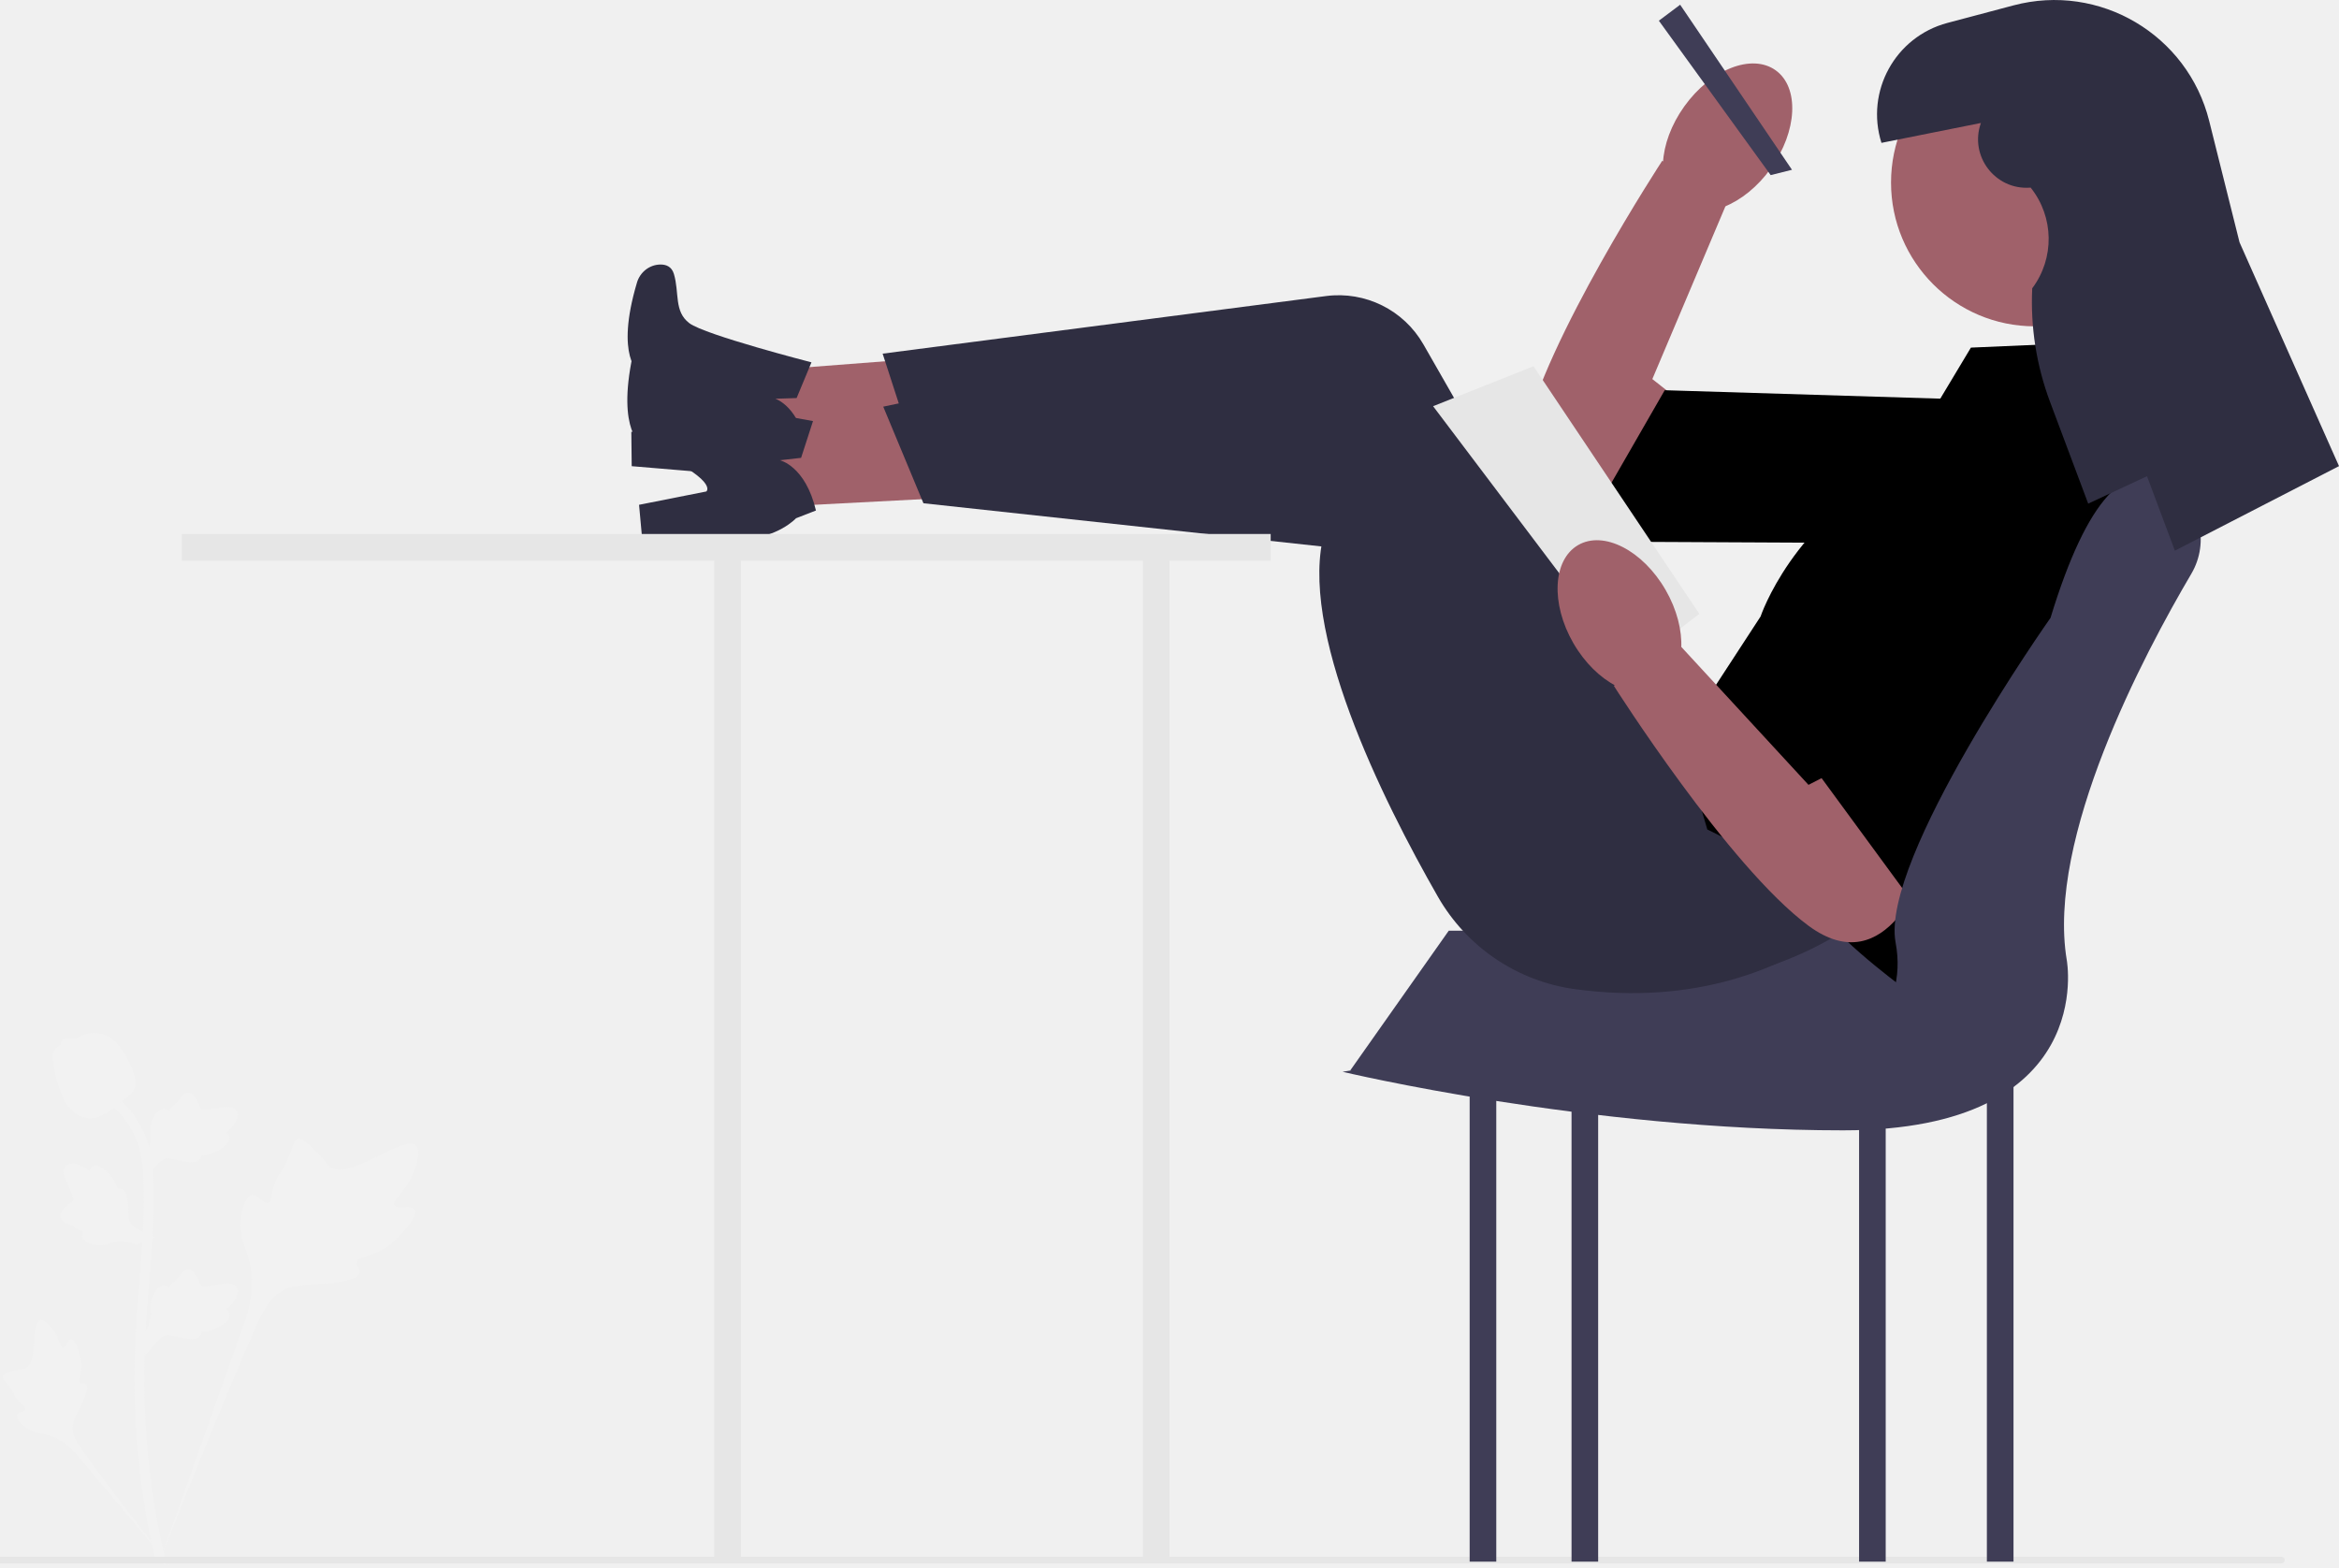
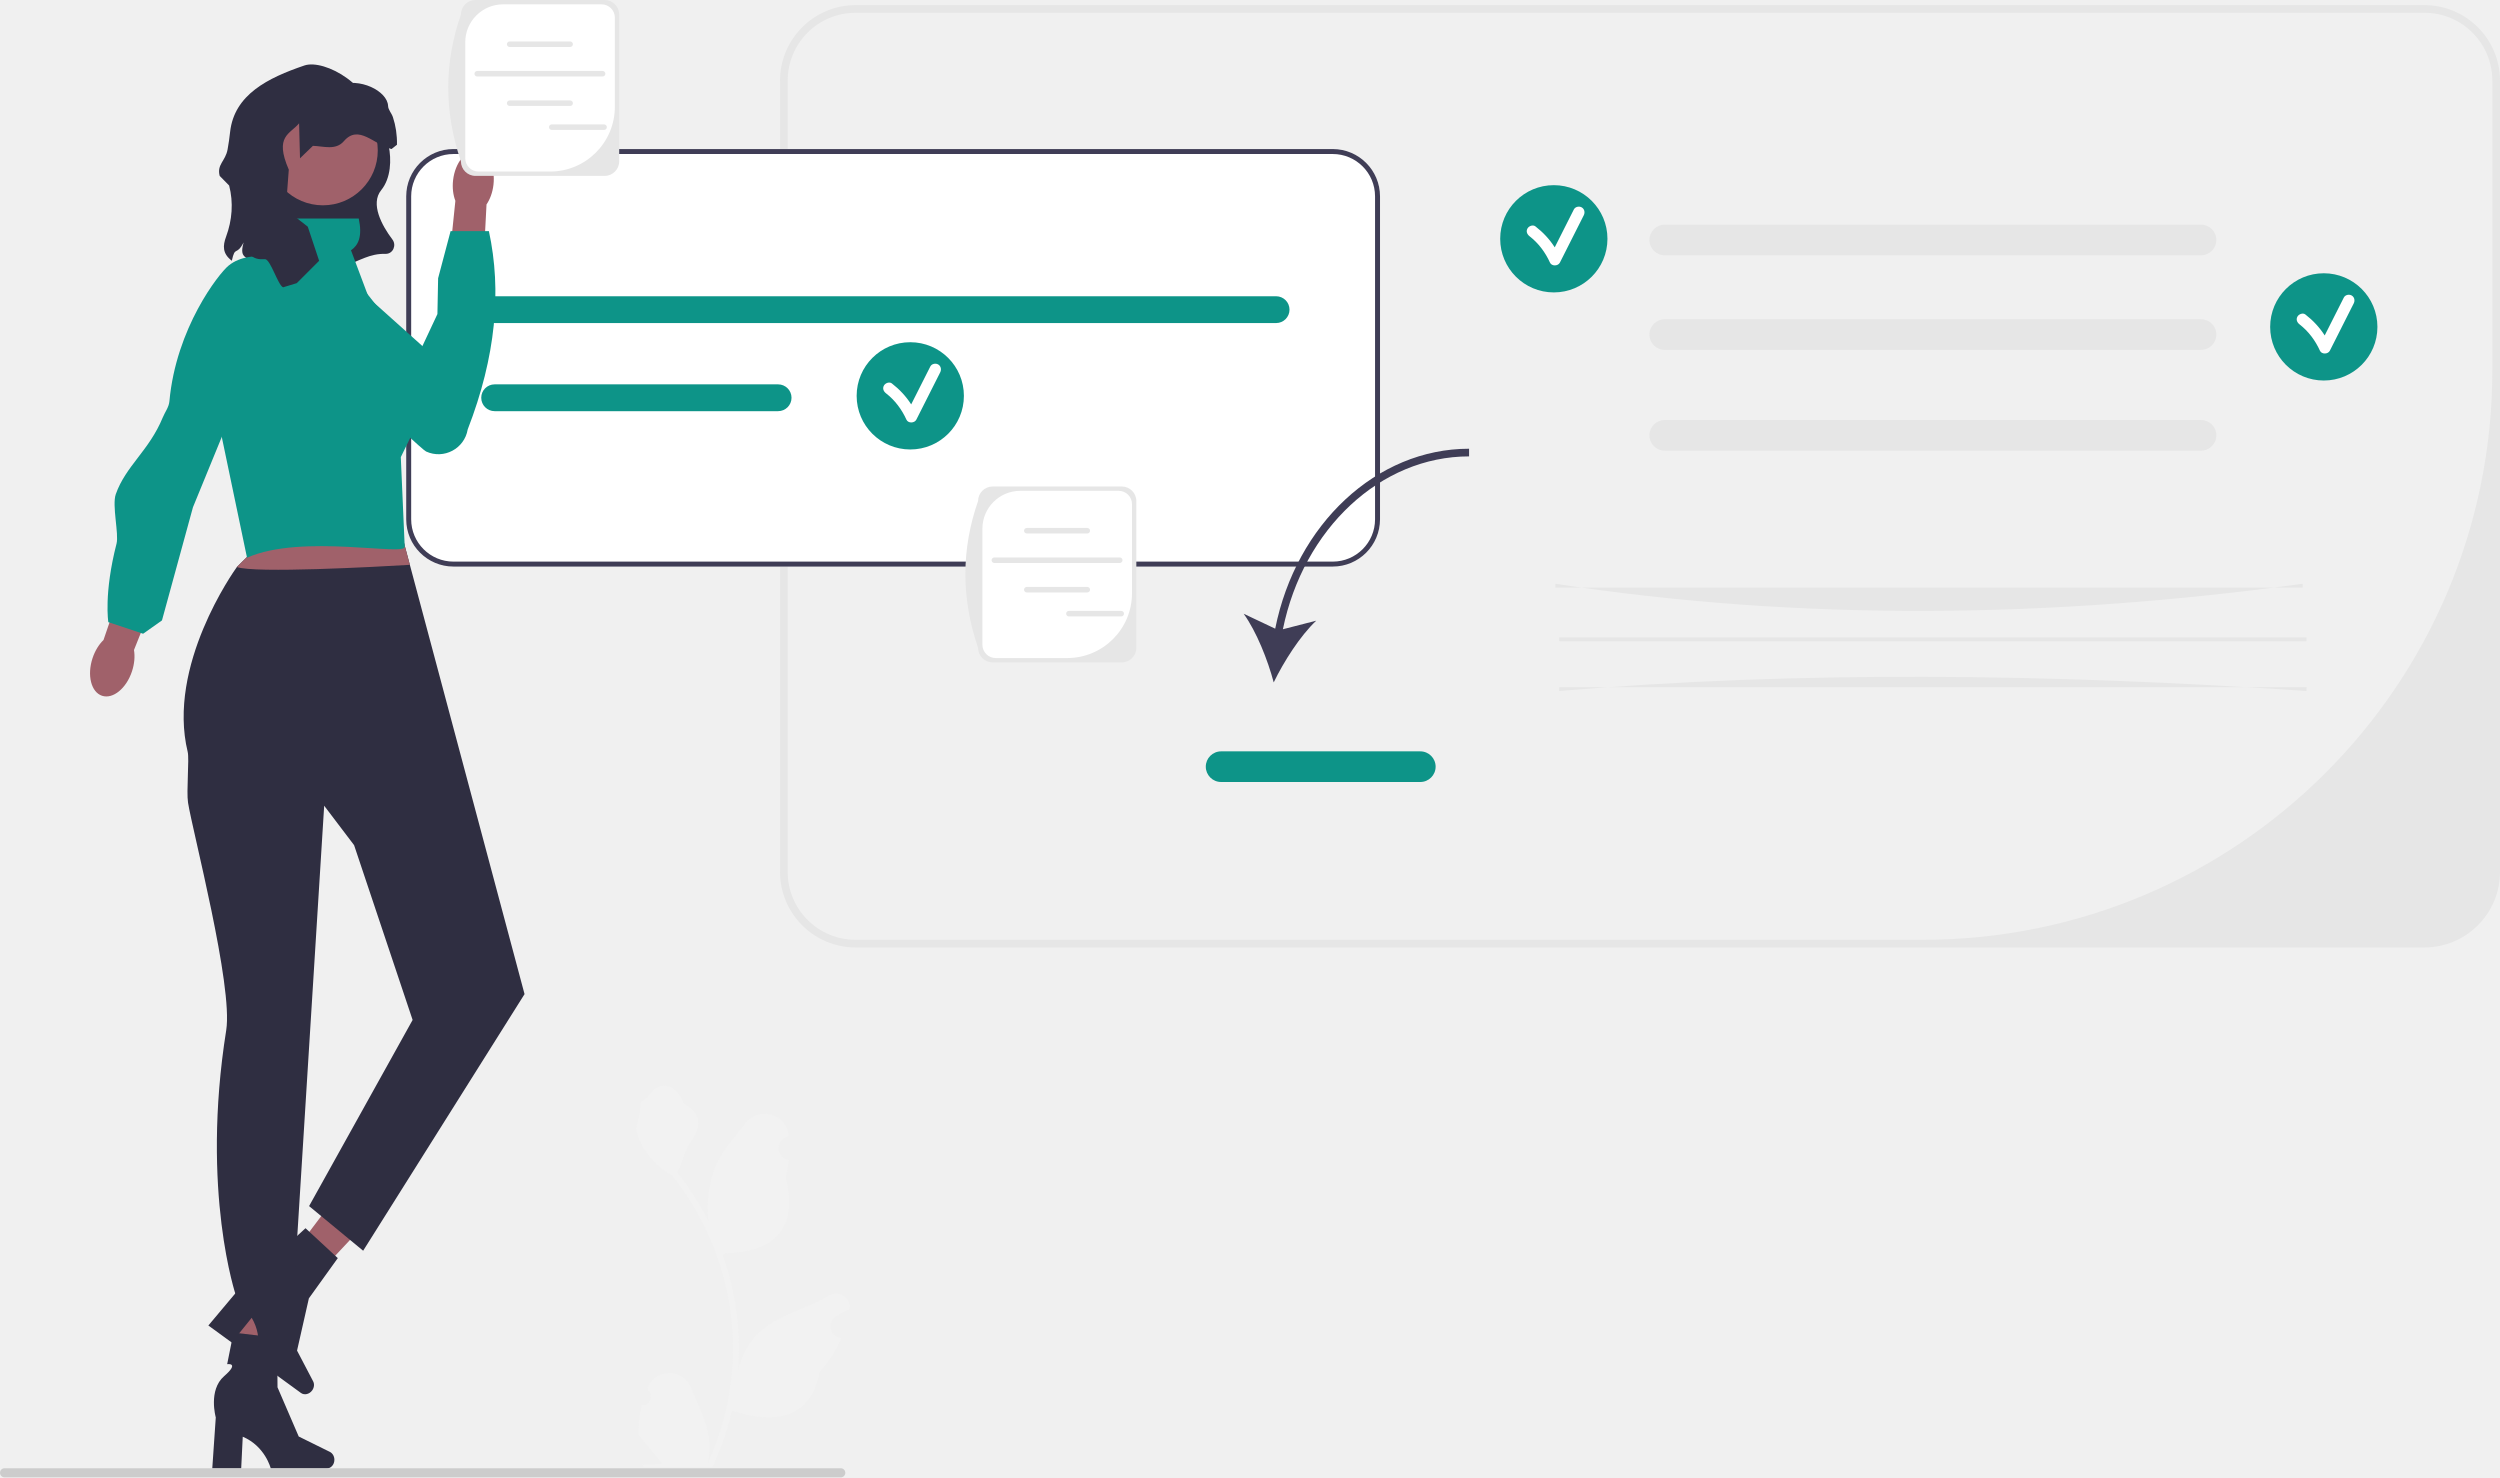
- <svg xmlns="http://www.w3.org/2000/svg" width="596.882" height="400.001" viewBox="0 0 596.882 400.001">
+ <svg xmlns="http://www.w3.org/2000/svg" width="652.628" height="385.666" viewBox="0 0 652.628 385.666">
+   <path d="M203.628,227.612V21.061c0-10.876,8.849-19.724,19.725-19.724h409.551c10.876,0,19.725,8.848,19.725,19.724V227.612c0,10.876-8.849,19.725-19.725,19.725H223.353c-10.876,0-19.725-8.849-19.725-19.725ZM650.628,21.061c0-9.789-7.935-17.724-17.724-17.724H223.353c-9.789,0-17.725,7.936-17.725,17.725V227.612c0,9.789,7.936,17.725,17.725,17.725H501.923c82.127,0,148.705-66.577,148.705-148.705V21.061h-0Z" fill="#e6e6e6" />
  <g>
-     <path d="M105.784,308.736c-.844-1.424-4.497,.101-5.168-1.191-.669-1.287,2.724-3.249,4.663-7.73,.35-.808,2.553-5.9,.922-7.472-3.092-2.978-17.24,9.313-22.191,5.29-1.087-.883-1.846-2.645-5.134-5.506-1.308-1.138-2.099-1.652-2.865-1.461-1.086,.271-1.172,1.725-2.337,4.584-1.747,4.287-2.78,4.028-3.798,7.449-.756,2.539-.583,4.016-1.472,4.303-1.258,.407-2.416-2.286-4.011-2.045-1.627,.246-2.611,3.382-2.922,5.73-.583,4.406,1.035,7.313,1.932,10.371,.975,3.322,1.553,8.375-.698,15.528l-22.277,62.766c4.918-12.879,19.158-48.185,25.142-61.305,1.727-3.787,3.635-7.629,7.551-9.145,3.77-1.46,8.949-.588,15.55-2.179,.771-.186,2.911-.73,3.18-1.988,.223-1.04-1.036-1.621-.842-2.595,.259-1.307,2.734-1.323,5.775-2.831,2.144-1.063,3.48-2.328,4.629-3.415,.346-.328,5.495-5.262,4.371-7.157h-0Z" fill="#f2f2f2" />
-     <path d="M18.139,341.778c-.942,.004-1.248,2.236-2.076,2.193-.825-.043-.808-2.275-2.448-4.519-.296-.405-2.159-2.955-3.401-2.608-2.354,.658-.404,11.148-3.806,12.418-.747,.279-1.831,.143-4.184,.931-.936,.314-1.417,.554-1.544,.985-.18,.611,.508,1.073,1.575,2.47,1.6,2.094,1.175,2.527,2.56,4.013,1.028,1.104,1.803,1.445,1.687,1.964-.163,.735-1.819,.526-2.161,1.379-.349,.87,.907,2.257,1.969,3.087,1.994,1.558,3.888,1.602,5.647,2.044,1.912,.48,4.559,1.654,7.42,4.823l24.378,29.044c-4.902-6.13-18.122-23.306-22.835-30.029-1.361-1.941-2.696-3.985-2.31-6.345,.371-2.272,2.293-4.562,3.417-8.261,.131-.432,.481-1.639-.058-2.134-.446-.409-1.095,.041-1.517-.335-.567-.504,.14-1.724,.277-3.651,.097-1.359-.138-2.38-.341-3.258-.061-.265-.997-4.215-2.251-4.21v0Z" fill="#f2f2f2" />
-     <path d="M36.939,345.998l-.568-5.068,.259-.384c1.2-1.777,1.812-3.512,1.819-5.159,.001-.262-.011-.524-.023-.79-.049-1.057-.11-2.371,.575-3.903,.384-.854,1.463-2.831,3.086-2.587,.437,.061,.767,.262,1.018,.497,.037-.059,.075-.117,.115-.181,.505-.771,.905-1.101,1.291-1.419,.296-.245,.602-.497,1.082-1.094,.21-.262,.374-.492,.513-.685,.42-.585,.968-1.282,1.935-1.27,1.033,.049,1.574,.903,1.932,1.468,.64,1.008,.93,1.735,1.122,2.217,.07,.176,.149,.374,.19,.436,.333,.489,3.038,.032,4.057-.135,2.289-.382,4.27-.712,5.087,.732,.585,1.033,.151,2.398-1.33,4.168-.461,.551-.952,.969-1.388,1.297,.361,.215,.684,.546,.815,1.065h0c.308,1.228-.748,2.459-3.137,3.663-.593,.301-1.392,.702-2.512,.896-.527,.091-1.002,.113-1.408,.125-.009,.235-.064,.489-.207,.751-.42,.771-1.293,1.138-2.61,1.05-1.449-.076-2.642-.352-3.694-.595-.919-.21-1.711-.389-2.332-.347-1.153,.093-2.041,1.016-3.083,2.212l-2.603,3.042h-0Z" fill="#f2f2f2" />
-     <path d="M39.572,315.823l-4.758,1.835-.437-.153c-2.023-.71-3.857-.862-5.452-.451-.254,.065-.504,.143-.759,.223-1.01,.315-2.266,.708-3.922,.434-.924-.155-3.11-.697-3.285-2.329-.052-.438,.059-.809,.222-1.111-.066-.021-.133-.042-.204-.065-.874-.293-1.295-.597-1.7-.889-.312-.224-.633-.456-1.332-.769-.307-.137-.571-.237-.793-.322-.672-.258-1.486-.611-1.719-1.549-.215-1.011,.474-1.751,.93-2.241,.813-.875,1.442-1.34,1.86-1.648,.153-.112,.324-.239,.373-.294,.389-.446-.74-2.947-1.159-3.891-.95-2.118-1.772-3.95-.582-5.106,.851-.828,2.282-.754,4.369,.229,.65,.307,1.179,.675,1.607,1.013,.117-.404,.354-.8,.823-1.058h0c1.11-.61,2.569,.099,4.339,2.105,.442,.498,1.033,1.169,1.504,2.203,.221,.487,.363,.941,.478,1.331,.229-.051,.49-.063,.779,.009,.852,.21,1.429,.962,1.678,2.258,.294,1.421,.329,2.645,.362,3.724,.03,.942,.058,1.753,.255,2.344,.382,1.091,1.5,1.717,2.922,2.421l3.603,1.746-0,0Z" fill="#f2f2f2" />
-     <path d="M36.939,300.892l-.568-5.068,.259-.384c1.2-1.777,1.812-3.512,1.819-5.159,.001-.262-.011-.524-.023-.79-.049-1.057-.11-2.371,.575-3.903,.384-.854,1.463-2.831,3.086-2.587,.437,.061,.767,.262,1.018,.497,.037-.059,.075-.117,.115-.181,.505-.771,.905-1.101,1.291-1.419,.296-.245,.602-.497,1.082-1.094,.21-.262,.374-.492,.513-.685,.42-.585,.968-1.282,1.935-1.27,1.033,.049,1.574,.903,1.932,1.468,.64,1.008,.93,1.735,1.122,2.217,.07,.176,.149,.374,.19,.436,.333,.489,3.038,.032,4.057-.135,2.289-.382,4.27-.712,5.087,.732,.585,1.033,.151,2.398-1.33,4.168-.461,.551-.952,.969-1.388,1.297,.361,.215,.684,.546,.815,1.065h0c.308,1.228-.748,2.459-3.137,3.663-.593,.301-1.392,.702-2.512,.896-.527,.091-1.002,.113-1.408,.125-.009,.235-.064,.489-.207,.751-.42,.771-1.293,1.138-2.61,1.05-1.449-.076-2.642-.352-3.694-.595-.919-.21-1.711-.389-2.332-.347-1.153,.093-2.041,1.016-3.083,2.212l-2.603,3.042h-0Z" fill="#f2f2f2" />
-     <path d="M42.124,399.269l-1.062-.666-.257-1.226,.257,1.226-1.238,.142c-.02-.115-.087-.379-.188-.793-.554-2.266-2.244-9.162-3.654-20.023-.984-7.581-1.541-15.376-1.656-23.17-.115-7.807,.255-13.717,.551-18.467,.224-3.583,.496-6.994,.762-10.317,.71-8.878,1.379-17.265,.881-26.55-.11-2.073-.341-6.387-2.862-10.978-1.462-2.663-3.476-5.027-5.987-7.023l1.561-1.963c2.771,2.207,5,4.826,6.623,7.782,2.795,5.09,3.047,9.791,3.168,12.05,.507,9.449-.17,17.916-.887,26.88-.264,3.311-.536,6.708-.759,10.276-.294,4.706-.66,10.565-.546,18.271,.113,7.701,.663,15.4,1.634,22.886,1.392,10.724,3.058,17.517,3.605,19.749,.291,1.192,.352,1.441,.054,1.914v-0Z" fill="#f2f2f2" />
-     <path d="M23.075,285.406c-.103,0-.207-.002-.312-.01-2.134-.115-4.11-1.392-5.875-3.796-.827-1.131-1.251-2.42-2.095-4.992-.131-.396-.767-2.408-1.154-5.176-.253-1.808-.221-2.565,.137-3.233,.398-.744,1.041-1.263,1.766-1.613-.032-.24-.006-.487,.098-.739,.427-1.045,1.563-.908,2.177-.842,.311,.039,.699,.091,1.117,.069,.658-.032,1.012-.228,1.548-.521,.513-.281,1.15-.631,2.096-.825,1.865-.389,3.427,.14,3.942,.313,2.71,.903,4.046,3.01,5.593,5.45,.308,.489,1.367,2.271,2.065,4.713,.504,1.762,.433,2.545,.281,3.128-.308,1.197-1.036,1.882-2.885,3.394-1.931,1.583-2.9,2.376-3.732,2.858-1.937,1.118-3.153,1.821-4.768,1.821v0Z" fill="#f2f2f2" />
+     <path d="M347.915,38.907H118.381c-6.806,0-12.34,5.534-12.34,12.34v84.319c0,6.806,5.534,12.34,12.34,12.34h229.534c6.806,0,12.34-5.534,12.34-12.34V51.248c0-6.806-5.534-12.34-12.34-12.34Z" fill="#fff" />
+     <path d="M347.915,38.907H118.381c-6.806,0-12.34,5.534-12.34,12.34v84.319c0,6.806,5.534,12.34,12.34,12.34h229.534c6.806,0,12.34-5.534,12.34-12.34V51.248c0-6.806-5.534-12.34-12.34-12.34Zm11.043,96.66c0,6.092-4.95,11.043-11.043,11.043H118.381c-6.092,0-11.043-4.95-11.043-11.043V51.248c0-6.092,4.95-11.043,11.043-11.043h229.534c6.092,0,11.043,4.95,11.043,11.043v84.319Z" fill="#3f3d56" />
  </g>
-   <path d="M583.04,398.13h0c0,.464-.376,.84-.84,.84H0v-1.68H582.2c.464,0,.84,.376,.84,.84Z" fill="#e6e6e6" />
+   <path d="M129.128,77.336h204c1.933,0,3.5,1.567,3.5,3.5h0c0,1.933-1.567,3.5-3.5,3.5H129.128c-1.933,0-3.5-1.567-3.5-3.5h0c0-1.933,1.567-3.5,3.5-3.5Z" fill="#0d9488" />
+   <path d="M129.128,100.336h74c1.933,0,3.5,1.567,3.5,3.5h0c0,1.933-1.567,3.5-3.5,3.5h-74c-1.933,0-3.5-1.567-3.5-3.5h0c0-1.933,1.567-3.5,3.5-3.5Z" fill="#0d9488" />
+   <path d="M574.581,66.644h-140c-2.206,0-4-1.794-4-4s1.794-4,4-4h140c2.206,0,4,1.794,4,4s-1.794,4-4,4Z" fill="#e6e6e6" />
+   <path d="M601.122,153.392h-195.081v-1c64.233,9.851,129.325,9.04,195.081,0v1Z" fill="#e6e6e6" />
+   <path d="M574.581,117.644h-140c-2.206,0-4-1.794-4-4s1.794-4,4-4h140c2.206,0,4,1.794,4,4s-1.794,4-4,4Z" fill="#e6e6e6" />
+   <rect x="407.041" y="166.392" width="195.081" height="1" fill="#e6e6e6" />
+   <path d="M574.581,91.336h-140c-2.206,0-4-1.794-4-4s1.794-4,4-4h140c2.206,0,4,1.794,4,4s-1.794,4-4,4Z" fill="#e6e6e6" />
+   <path d="M602.122,180.392c-67.337-4.58-132.732-5.31-195.081,0v-1h195.081v1Z" fill="#e6e6e6" />
  <g>
+     <path d="M332.893,164.118l-8.23-3.899c3.376,4.711,6.284,12.068,7.841,17.922,2.637-5.453,6.887-12.126,11.094-16.112l-8.698,2.238c5.36-26.268,25.519-45.126,48.604-45.126v-2c-24.113,0-45.139,19.648-50.611,46.976Z" fill="#3f3d56" />
+     <path d="M370.772,204.142h-52c-2.206,0-4-1.794-4-4s1.794-4,4-4h52c2.206,0,4,1.794,4,4s-1.794,4-4,4Z" fill="#0d9488" />
+   </g>
+   <g>
+     <circle cx="237.628" cy="103.336" r="14" fill="#0d9488" />
+     <path d="M244.91,95.139c-.667-.39-1.686-.188-2.052,.538-1.664,3.297-3.328,6.593-4.992,9.89-1.342-2.103-3.06-3.939-5.052-5.478-.642-.496-1.68-.098-2.052,.538-.453,.775-.105,1.555,.538,2.052,2.323,1.795,4.115,4.207,5.321,6.869,.459,1.012,2.112,.948,2.59,0,2.079-4.119,4.158-8.238,6.237-12.357,.365-.723,.191-1.626-.538-2.052v-0Z" fill="#fff" />
+   </g>
+   <g>
+     <circle cx="405.628" cy="62.336" r="14" fill="#0d9488" />
+     <path d="M412.91,54.139c-.667-.39-1.686-.188-2.052,.538-1.664,3.297-3.328,6.593-4.992,9.89-1.342-2.103-3.06-3.939-5.052-5.478-.642-.496-1.68-.098-2.052,.538-.453,.775-.105,1.555,.538,2.052,2.323,1.795,4.115,4.207,5.321,6.869,.459,1.012,2.112,.948,2.59,0,2.079-4.119,4.158-8.238,6.237-12.357,.365-.723,.191-1.626-.538-2.052v-0Z" fill="#fff" />
+   </g>
+   <g>
+     <circle cx="606.628" cy="85.336" r="14" fill="#0d9488" />
+     <path d="M613.91,77.139c-.667-.39-1.686-.188-2.052,.538-1.664,3.297-3.328,6.593-4.992,9.89-1.342-2.103-3.06-3.939-5.052-5.478-.642-.496-1.68-.098-2.052,.538-.453,.775-.105,1.555,.538,2.052,2.323,1.795,4.115,4.207,5.321,6.869,.459,1.012,2.112,.948,2.59,0,2.079-4.119,4.158-8.238,6.237-12.357,.365-.723,.191-1.626-.538-2.052v-0Z" fill="#fff" />
+   </g>
+   <g>
+     <path d="M292.844,172.917h-33.721c-2.094,0-3.797-1.703-3.797-3.797-4.459-13.032-4.37-25.801,0-38.323,0-2.094,1.703-3.797,3.797-3.797h33.721c2.094,0,3.797,1.703,3.797,3.797v38.323c0,2.094-1.703,3.797-3.797,3.797h-0Z" fill="#e6e6e6" />
+     <path d="M266.348,128.131c-5.463,0-9.891,4.428-9.891,9.891v30.285c0,1.921,1.558,3.479,3.479,3.479h18.648c9.348,0,16.926-7.578,16.926-16.926v-23.25c0-1.921-1.558-3.479-3.479-3.479h-25.683Z" fill="#fff" />
    <g>
-       <path d="M414.967,132.595s-31.339,3.769-26.053-21.009c5.286-24.778,35.259-70.545,35.259-70.545l17.009,9.539-19.527,46.158,8.406,6.632-15.094,29.226Z" fill="#a0616a" />
-       <polygon points="517.666 102.43 513.25 138.75 402.592 138.208 424.816 99.583 517.666 102.43" fill="#000000" />
-       <ellipse cx="440.857" cy="35.06" rx="21.062" ry="13.588" transform="translate(155.6948 373.0935) rotate(-54.39629)" fill="#a0616a" />
+       <path d="M283.837,139.268h-15.788c-.398,0-.722-.324-.722-.722s.324-.722,.722-.722h15.788c.398,0,.722,.324,.722,.722s-.324,.722-.722,.722Z" fill="#e6e6e6" />
+       <path d="M283.837,154.661h-15.788c-.398,0-.722-.324-.722-.722s.324-.722,.722-.722h15.788c.398,0,.722,.324,.722,.722s-.324,.722-.722,.722Z" fill="#e6e6e6" />
+       <path d="M292.309,146.969h-32.732c-.398,0-.722-.324-.722-.722s.324-.722,.722-.722h32.732c.398,0,.722,.324,.722,.722s-.324,.722-.722,.722Z" fill="#e6e6e6" />
    </g>
-     <rect x="431.611" y="316.316" width="157.624" height="6.794" transform="translate(190.7093 830.1362) rotate(-90)" fill="#3f3d56" />
-     <rect x="398.999" y="316.316" width="157.624" height="6.794" transform="translate(158.0973 797.5243) rotate(-90)" fill="#3f3d56" />
-     <rect x="166.639" y="266.719" width="256.819" height="6.794" transform="translate(24.93198 565.1643) rotate(-90)" fill="#e6e6e6" />
-     <rect x="325.622" y="316.316" width="157.624" height="6.794" transform="translate(84.72051 724.1474) rotate(-90)" fill="#3f3d56" />
-     <rect x="299.622" y="316.316" width="157.624" height="6.794" transform="translate(58.72051 698.1474) rotate(-90)" fill="#3f3d56" />
-     <polygon points="500.911 237.504 369.709 237.504 344.541 273.204 475.093 280.987 500.911 237.504" fill="#3f3d56" />
+     <path d="M292.695,160.919h-13.658c-.398,0-.722-.324-.722-.722s.324-.722,.722-.722h13.658c.398,0,.722,.324,.722,.722s-.324,.722-.722,.722Z" fill="#e6e6e6" />
+   </g>
+   <path d="M60.517,68.071c.888-4.096,1.149-1.079,3.081-4.794-1.326,4.801,1.121,3.229,4.371,6.994,22.843,3.582,24.283-4.242,32.736-4.002l.043-0c1.86-.03,2.816-2.258,1.694-3.742-2.769-3.665-5.821-9.321-2.933-12.882,5.118-6.308,.608-19.244-1.598-16.447,0-10.787-13.284-17.861-18.437-16.108-9.522,3.239-18.339,7.606-19.407,17.38-.167,1.526-.382,3.043-.657,4.554-.557,3.067-2.85,3.882-2.061,6.894l2.468,2.51c1.158,4.421,.792,9.062-.794,13.348-.877,2.369-.999,4.4,1.493,6.296Z" fill="#2f2e41" />
+   <circle id="b" cx="84.298" cy="39.278" r="14.319" fill="#a0616a" />
+   <g>
+     <polygon points="61.993 365.697 69.367 365.871 73.477 332.743 62.596 332.486 61.993 365.697" fill="#a0616a" />
+     <path d="M87.292,381.081h0c0,1.246-.884,2.256-1.974,2.256h-14.636s-1.44-5.79-7.313-8.281l-.405,8.281h-7.55l.915-13.316s-2.02-7.124,2.175-10.766c4.195-3.642,.797-3.135,.797-3.135l1.65-8.242,11.409,1.342,.084,12.938,5.537,12.842,8.121,4.012c.723,.357,1.191,1.171,1.191,2.07l0,0h-0Z" fill="#2f2e41" />
+   </g>
+   <g>
+     <polygon points="70.103 335.642 75.96 340.125 98.791 315.772 90.148 309.155 70.103 335.642" fill="#a0616a" />
+     <path d="M81.489,362.974h0c-.734,1.007-2.043,1.302-2.924,.66l-11.829-8.62s2.246-5.528-1.033-11l-5.205,6.454-6.102-4.447,8.582-10.223s2.563-6.947,8.098-7.42c5.535-.473,2.49-2.064,2.49-2.064l6.187-5.689,8.431,7.804-7.551,10.505-3.088,13.639,4.201,8.025c.374,.714,.273,1.647-.257,2.374l0,0Z" fill="#2f2e41" />
+   </g>
+   <path d="M49.003,196.309c.445,1.823-.374,10.307,.084,13.225,1.164,7.422,11.801,47.887,9.966,59.422-6.723,42.266,2.575,69.38,2.575,69.38h15l8-128,7.808,10.292,15.278,45.632-27.026,48.591,14.112,11.654,42.134-66.991-29.94-112.064-1.809-6.766-40.453-1.129,2.251,3.373-5.12,5.059s-.007,.014-.034,.041c-.789,1.102-18.319,25.765-12.825,48.28v0Z" fill="#2f2e41" />
+   <path d="M61.828,148.029c4.685,1.673,36.346-.054,45.165-.578l-1.809-6.766-40.453-1.129,2.251,3.373-5.12,5.059s-.007,.014-.034,.041v-0Z" fill="#a0616a" />
+   <path d="M114.189,93.843h0l-1.457,7.732-.353,1.854-7.75,15.908,1.019,23.321c.652,2.729-26.867-3.464-41.163,2.934l-11.128-53.22,11.283-24.529,8.831-4.906,1.472-5.887h18.706c.996,4.665-.084,6.964-2.02,8.287l4.686,12.497,17.875,16.01v-0Z" fill="#0d9488" />
+   <g>
+     <path d="M128.82,48.239h0c-.232,2.002-.896,3.786-1.814,5.131l-1.001,19.213-9.128-.744,1.998-19.41c-.587-1.519-.827-3.407-.595-5.41,.529-4.574,3.317-8.009,6.228-7.673,2.911,.337,4.842,4.317,4.313,8.891h0l-0,0h0Z" fill="#a0616a" />
+     <path d="M92.437,68.43l1.191,2.907s-17.4-1.743-17.029,7.342c.317,7.751,33.069,38.471,34.634,39.189v0c4.635,2.124,10.022-.735,10.861-5.764,7.375-19.027,8.903-36.181,5.533-51.767h-10l-3.256,12.295-.183,9.352-5.273,11.248-17.287-21.896,.809-2.907v-0Z" fill="#0d9488" />
+   </g>
+   <path d="M34.464,175.224c.643-1.959,.79-3.901,.514-5.544l7.304-18.276-8.798-3.221-6.462,18.886c-1.196,1.159-2.228,2.811-2.871,4.77-1.469,4.475-.351,8.861,2.497,9.796,2.848,.935,6.347-1.936,7.816-6.411h0v-0Z" fill="#a0616a" />
+   <path d="M76.594,68.44s-10.803-4.096-16.935,.909c-2.529,2.064-13.714,16.288-15.437,35.436-.135,1.501-1.157,2.792-1.733,4.195-3.552,8.656-9.667,12.643-12.267,20.046-1.016,2.893,.848,10.375,.206,12.871-3.362,13.069-2.149,20.521-2.149,20.521l9.078,3.022,4.925-3.481,8.089-29.538,26.223-63.982Z" fill="#0d9488" />
+   <g>
+     <path d="M157.844,45.917h-33.721c-2.094,0-3.797-1.703-3.797-3.797-4.459-13.032-4.37-25.801,0-38.323,0-2.094,1.703-3.797,3.797-3.797h33.721c2.094,0,3.797,1.703,3.797,3.797V42.12c0,2.094-1.703,3.797-3.797,3.797Z" fill="#e6e6e6" />
+     <path d="M131.348,1.131c-5.463,0-9.891,4.428-9.891,9.891v30.285c0,1.921,1.557,3.479,3.479,3.479h18.648c9.348,0,16.926-7.578,16.926-16.926V4.61c0-1.921-1.557-3.479-3.479-3.479h-25.683Z" fill="#fff" />
    <g>
-       <g>
-         <polygon points="260.667 115.362 261.263 89.472 182.077 95.563 181.672 113.106 260.667 115.362" fill="#a0616a" />
-         <path d="M207.074,92.47l-3.787,9.112-5.439,.174s6.368,1.95,8.138,13.522l-5.226,1.567s-5.019,4.683-14.401,4.228l-25.155-2.104-.097-8.769,17.386-2.009s3.874-2.549-15.303-13.027c0,0-6.353-3.885-.639-23.068,.785-2.637,3.157-4.53,5.908-4.59,1.518-.033,2.94,.512,3.508,2.398,1.445,4.799-.017,9.584,3.955,12.579,3.972,2.996,31.154,9.988,31.154,9.988Z" fill="#2f2e41" />
-       </g>
-       <path d="M491.092,214.34s-27.322,46.469-89.145,38.095c-14.712-1.993-27.656-10.74-35.03-23.626-14.253-24.906-35.896-68.515-28.88-93.209l-104.562-19.956-8.238-25.394,113.163-14.7c10.01-1.3,19.815,3.567,24.83,12.327l55.124,96.268,16.433,1.794,56.305,28.401Z" fill="#2f2e41" />
+       <path d="M148.837,12.268h-15.788c-.398,0-.722-.324-.722-.722s.324-.722,.722-.722h15.788c.398,0,.722,.324,.722,.722s-.324,.722-.722,.722Z" fill="#e6e6e6" />
+       <path d="M148.837,27.661h-15.788c-.398,0-.722-.324-.722-.722s.324-.722,.722-.722h15.788c.398,0,.722,.324,.722,.722s-.324,.722-.722,.722Z" fill="#e6e6e6" />
+       <path d="M157.309,19.969h-32.732c-.398,0-.722-.324-.722-.722s.324-.722,.722-.722h32.732c.398,0,.722,.324,.722,.722s-.324,.722-.722,.722Z" fill="#e6e6e6" />
    </g>
-     <g>
-       <g>
-         <polygon points="262.731 125.96 261.242 100.106 182.803 112.548 183.811 130.067 262.731 125.96" fill="#a0616a" />
-         <path d="M207.471,107.454l-3.042,9.387-5.408,.611s6.505,1.432,9.199,12.824l-5.083,1.982s-4.626,5.071-14.014,5.373l-25.243-.074-.802-8.733,17.168-3.401s3.656-2.852-16.302-11.753c0,0-6.645-3.361-2.493-22.942,.571-2.691,2.783-4.77,5.519-5.05,1.51-.155,2.972,.274,3.69,2.108,1.827,4.667,.754,9.554,4.954,12.22,4.2,2.667,31.856,7.45,31.856,7.45Z" fill="#2f2e41" />
-       </g>
-       <path d="M500.372,206.08s-23.495,48.517-85.792,45.143c-14.825-.803-28.43-8.48-36.817-20.731-16.211-23.678-41.292-65.405-36.285-90.583l-105.829-11.479-10.255-24.649,111.613-23.756c9.873-2.101,20.038,1.962,25.742,10.289l62.691,91.521,16.524,.466,58.408,23.779Z" fill="#2f2e41" />
-     </g>
-     <polygon points="428.754 1.206 423.319 5.283 451.854 44.689 457.289 43.33 428.754 1.206" fill="#3f3d56" />
-     <path d="M502.949,88.712l31.253-1.359,13.588,61.147s-28.535,107.348-62.506,103.271c0,0-21.062-15.627-21.062-21.062s-28.535-19.024-28.535-19.024l-6.794-23.1,20.382-31.253s8.153-24.459,35.33-38.047l18.344-30.574Z" fill="#000000" />
-     <polygon points="324.263 136.271 46.382 136.271 46.382 143.066 182.265 143.066 182.265 398.526 189.059 398.526 189.059 143.066 324.263 143.066 324.263 136.271" fill="#e6e6e6" />
-     <circle cx="519.255" cy="46.589" r="36.688" fill="#a0616a" />
-     <polygon points="391.332 93.468 365.707 103.659 415.984 170.242 433.649 156.654 391.332 93.468" fill="#e6e6e6" />
-     <g>
-       <path d="M491.399,221.198s-9.512,30.098-29.894,15.049-49.683-61.249-49.683-61.249l15.712-11.55,33.971,36.849,9.512-4.916,20.382,25.818Z" fill="#a0616a" />
-       <polygon points="506.346 115.21 537.599 134.233 491.399 234.787 461.505 194.022 506.346 115.21" fill="#000000" />
-       <ellipse cx="413.266" cy="157.333" rx="13.588" ry="21.062" transform="translate(-23.29944 227.7118) rotate(-30)" fill="#a0616a" />
-     </g>
-     <path d="M523.267,157.67c9.416-30.869,19.52-40.637,30.144-34.521,8.086,4.655,10.52,15.252,5.781,23.289-12.079,20.487-36.97,67.428-31.785,98.539,0,0,8.153,43.483-57.071,43.483-65.224,0-127.73-14.947-127.73-14.947l33.971-5.435,77.254,5.518c17.651,1.261,32.527-13.842,30.169-31.379-.078-.579-.17-1.164-.278-1.756-3.873-21.301,39.545-82.79,39.545-82.79Z" fill="#3f3d56" />
+     <path d="M157.695,33.919h-13.658c-.398,0-.722-.324-.722-.722s.324-.722,.722-.722h13.658c.398,0,.722,.324,.722,.722s-.324,.722-.722,.722Z" fill="#e6e6e6" />
  </g>
-   <path d="M505.504,31.38c-2.997,8.392,3.588,17.106,12.48,16.513l.212-.014h0c5.977,7.471,6.142,18.04,.401,25.694h0c-.472,9.865,1.074,19.723,4.542,28.971l9.744,25.983,15-7,7.118,19,41.882-21.575-25.383-57.111-7.746-30.984c-5.511-22.044-27.997-35.313-49.958-29.479l-16.849,4.475c-13.311,3.536-20.972,17.472-16.825,30.605v0l25.383-5.077" fill="#2f2e41" />
+   <path d="M167.551,366.84c2.066,.129,3.208-2.437,1.645-3.933l-.155-.618c.02-.05,.041-.099,.062-.148,2.089-4.982,9.17-4.947,11.241,.042,1.839,4.428,4.179,8.864,4.756,13.546,.258,2.067,.142,4.172-.316,6.2,4.308-9.411,6.575-19.687,6.575-30.021,0-2.597-.142-5.193-.433-7.783-.239-2.119-.568-4.224-.995-6.31-2.306-11.277-7.299-22.018-14.5-30.99-3.462-1.892-6.349-4.851-8.093-8.397-.626-1.279-1.117-2.655-1.35-4.056,.394,.052,1.486-5.949,1.188-6.317,.549-.833,1.532-1.247,2.131-2.06,2.982-4.043,7.091-3.337,9.236,2.157,4.582,2.313,4.627,6.148,1.815,9.837-1.789,2.347-2.035,5.522-3.604,8.035,.162,.207,.329,.407,.491,.614,2.961,3.798,5.522,7.88,7.681,12.169-.61-4.766,.291-10.508,1.826-14.21,1.748-4.217,5.025-7.769,7.91-11.415,3.466-4.379,10.573-2.468,11.184,3.083,.006,.054,.012,.107,.017,.161-.429,.242-.849,.499-1.259,.77-2.339,1.547-1.531,5.174,1.241,5.602l.063,.01c-.155,1.544-.42,3.074-.807,4.579,3.702,14.316-4.29,19.53-15.701,19.764-.252,.129-.497,.258-.749,.381,1.156,3.255,2.08,6.594,2.764,9.979,.614,2.99,1.04,6.013,1.279,9.049,.297,3.83,.271,7.68-.052,11.503l.019-.136c.82-4.211,3.107-8.145,6.427-10.87,4.946-4.063,11.933-5.559,17.268-8.824,2.568-1.572,5.859,.459,5.411,3.437l-.022,.143c-.794,.323-1.569,.698-2.319,1.117-.429,.242-.848,.499-1.259,.77-2.339,1.547-1.531,5.174,1.241,5.602l.063,.01c.045,.006,.084,.013,.129,.019-1.363,3.236-3.262,6.239-5.639,8.829-2.315,12.497-12.256,13.683-22.89,10.044h-.006c-1.163,5.064-2.861,10.011-5.044,14.726h-18.02c-.065-.2-.123-.407-.181-.607,1.666,.103,3.346,.006,4.986-.297-1.337-1.641-2.674-3.294-4.011-4.935-.032-.032-.058-.065-.084-.097-.678-.84-1.363-1.673-2.041-2.512l-0-.001c-.042-2.578,.267-5.147,.879-7.64l.001-0v-0Z" fill="#f2f2f2" />
+   <path d="M0,384.476c0,.66,.53,1.19,1.19,1.19H219.48c.66,0,1.19-.53,1.19-1.19,0-.66-.53-1.19-1.19-1.19H1.19c-.66,0-1.19,.53-1.19,1.19Z" fill="#ccc" />
+   <path d="M88.18,22.336h-2.915c-8.528,.01-23.105,12.072-17.464,20.532-4.816,12.847-4.992,19.531-2.947,23.03,.753,1.288,2.247,1.874,3.735,1.77,.198-.014,.398-.018,.599-.012,1.442,.048,3.375,6.824,4.717,7.345l3.562-1.083,5.842-5.838-2.964-8.904-5.736-4.488,.781-10.394c-3.839-8.824,.338-9.256,2.688-12.102l.238,9.132,3.367-3.249c2.742,.071,5.947,1.26,8.077-1.213,3.87-4.527,7.881,.939,12.452,2.044l1.418-1.122c.049-2.546-.328-5.004-1.059-7.205-.344-1.036-1.224-1.89-1.261-2.92-.139-3.865-7.444-7.615-13.129-5.323h-0Z" fill="#2f2e41" />
</svg>
